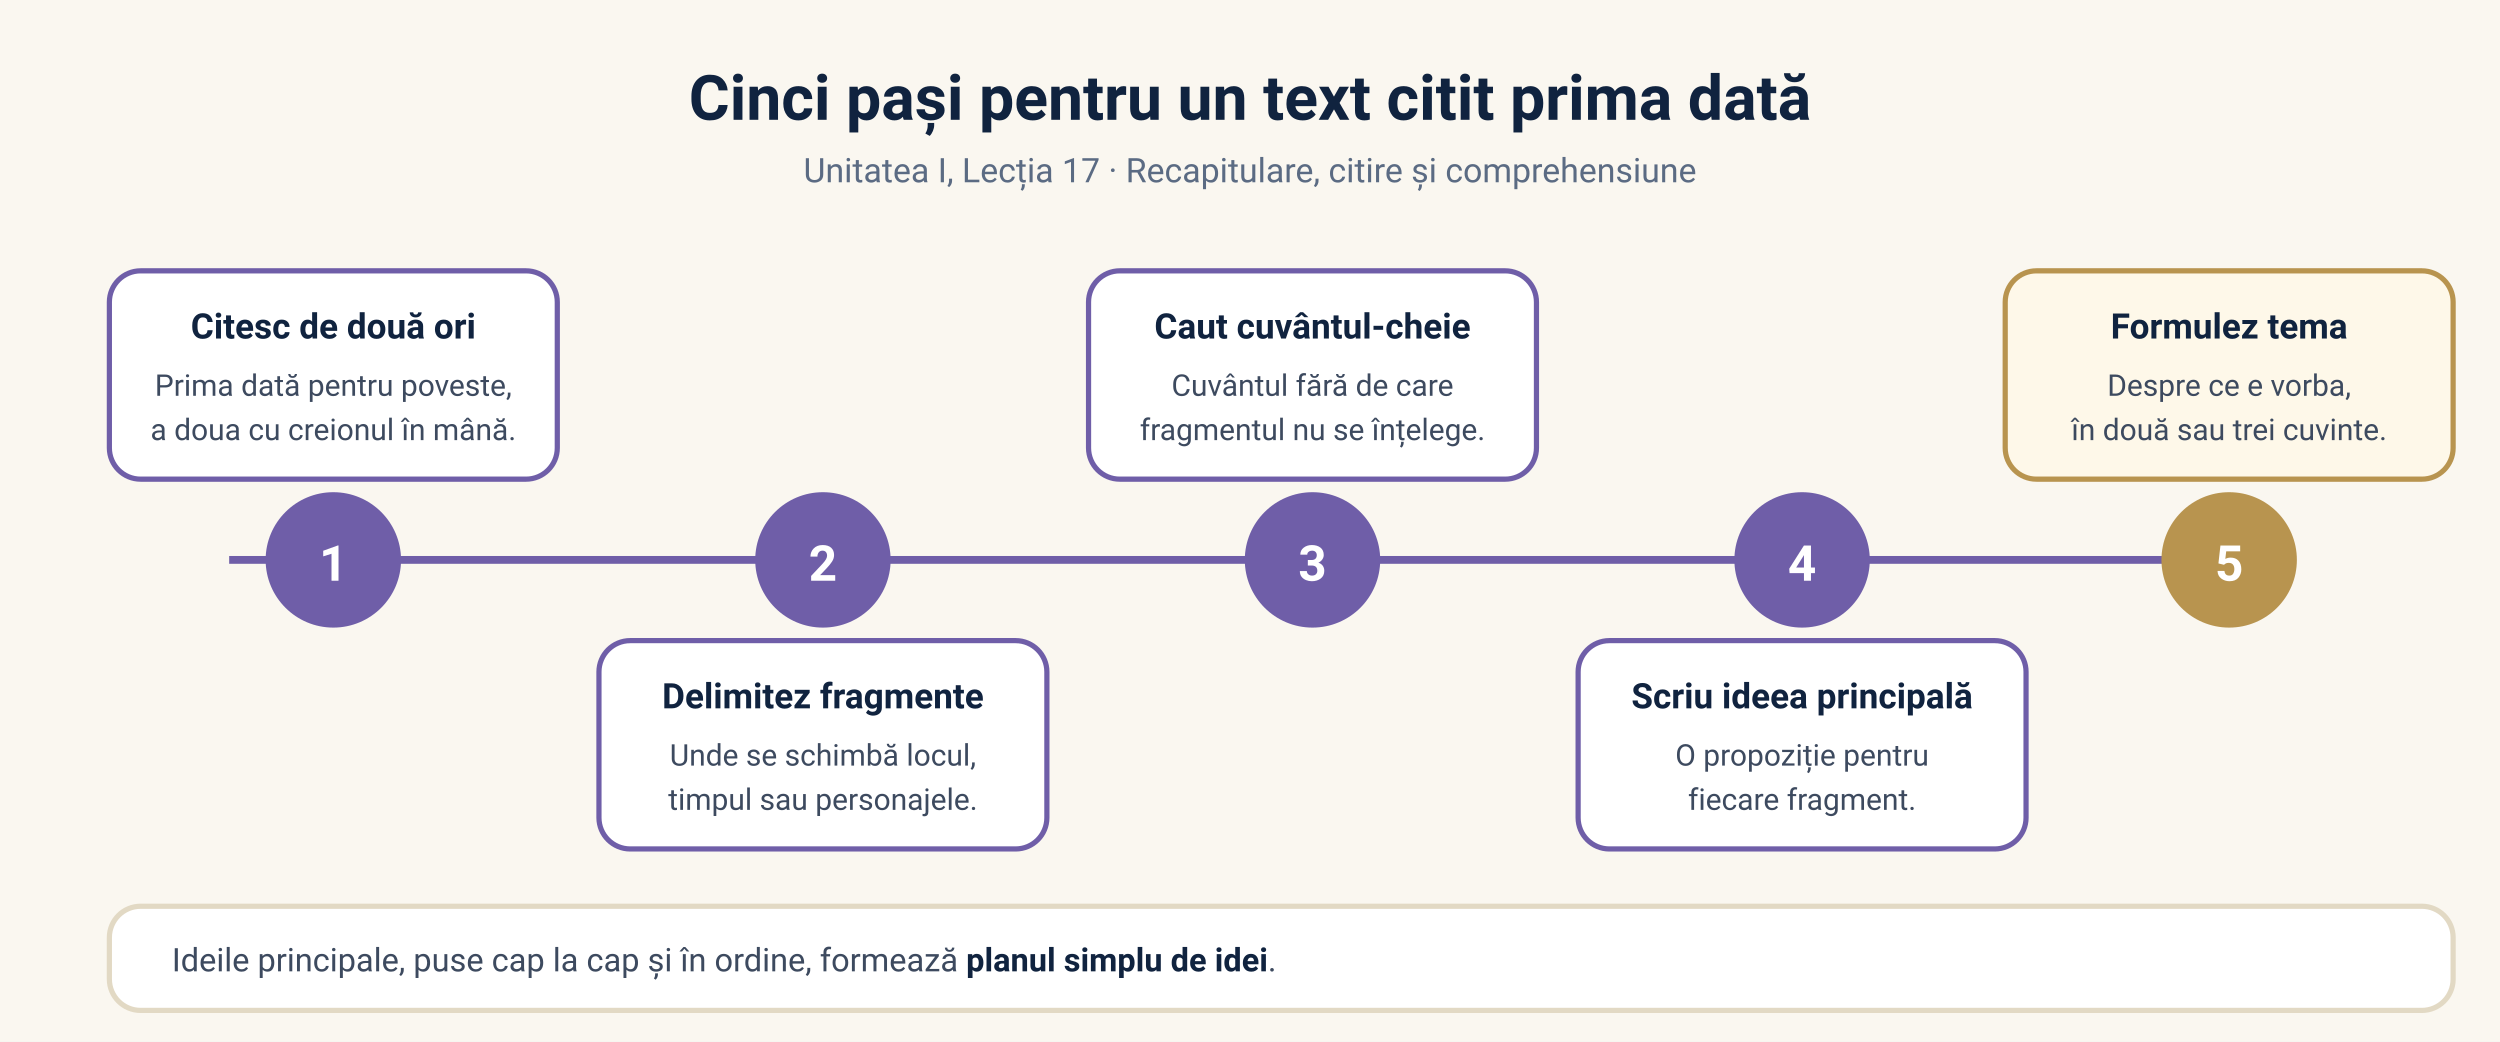
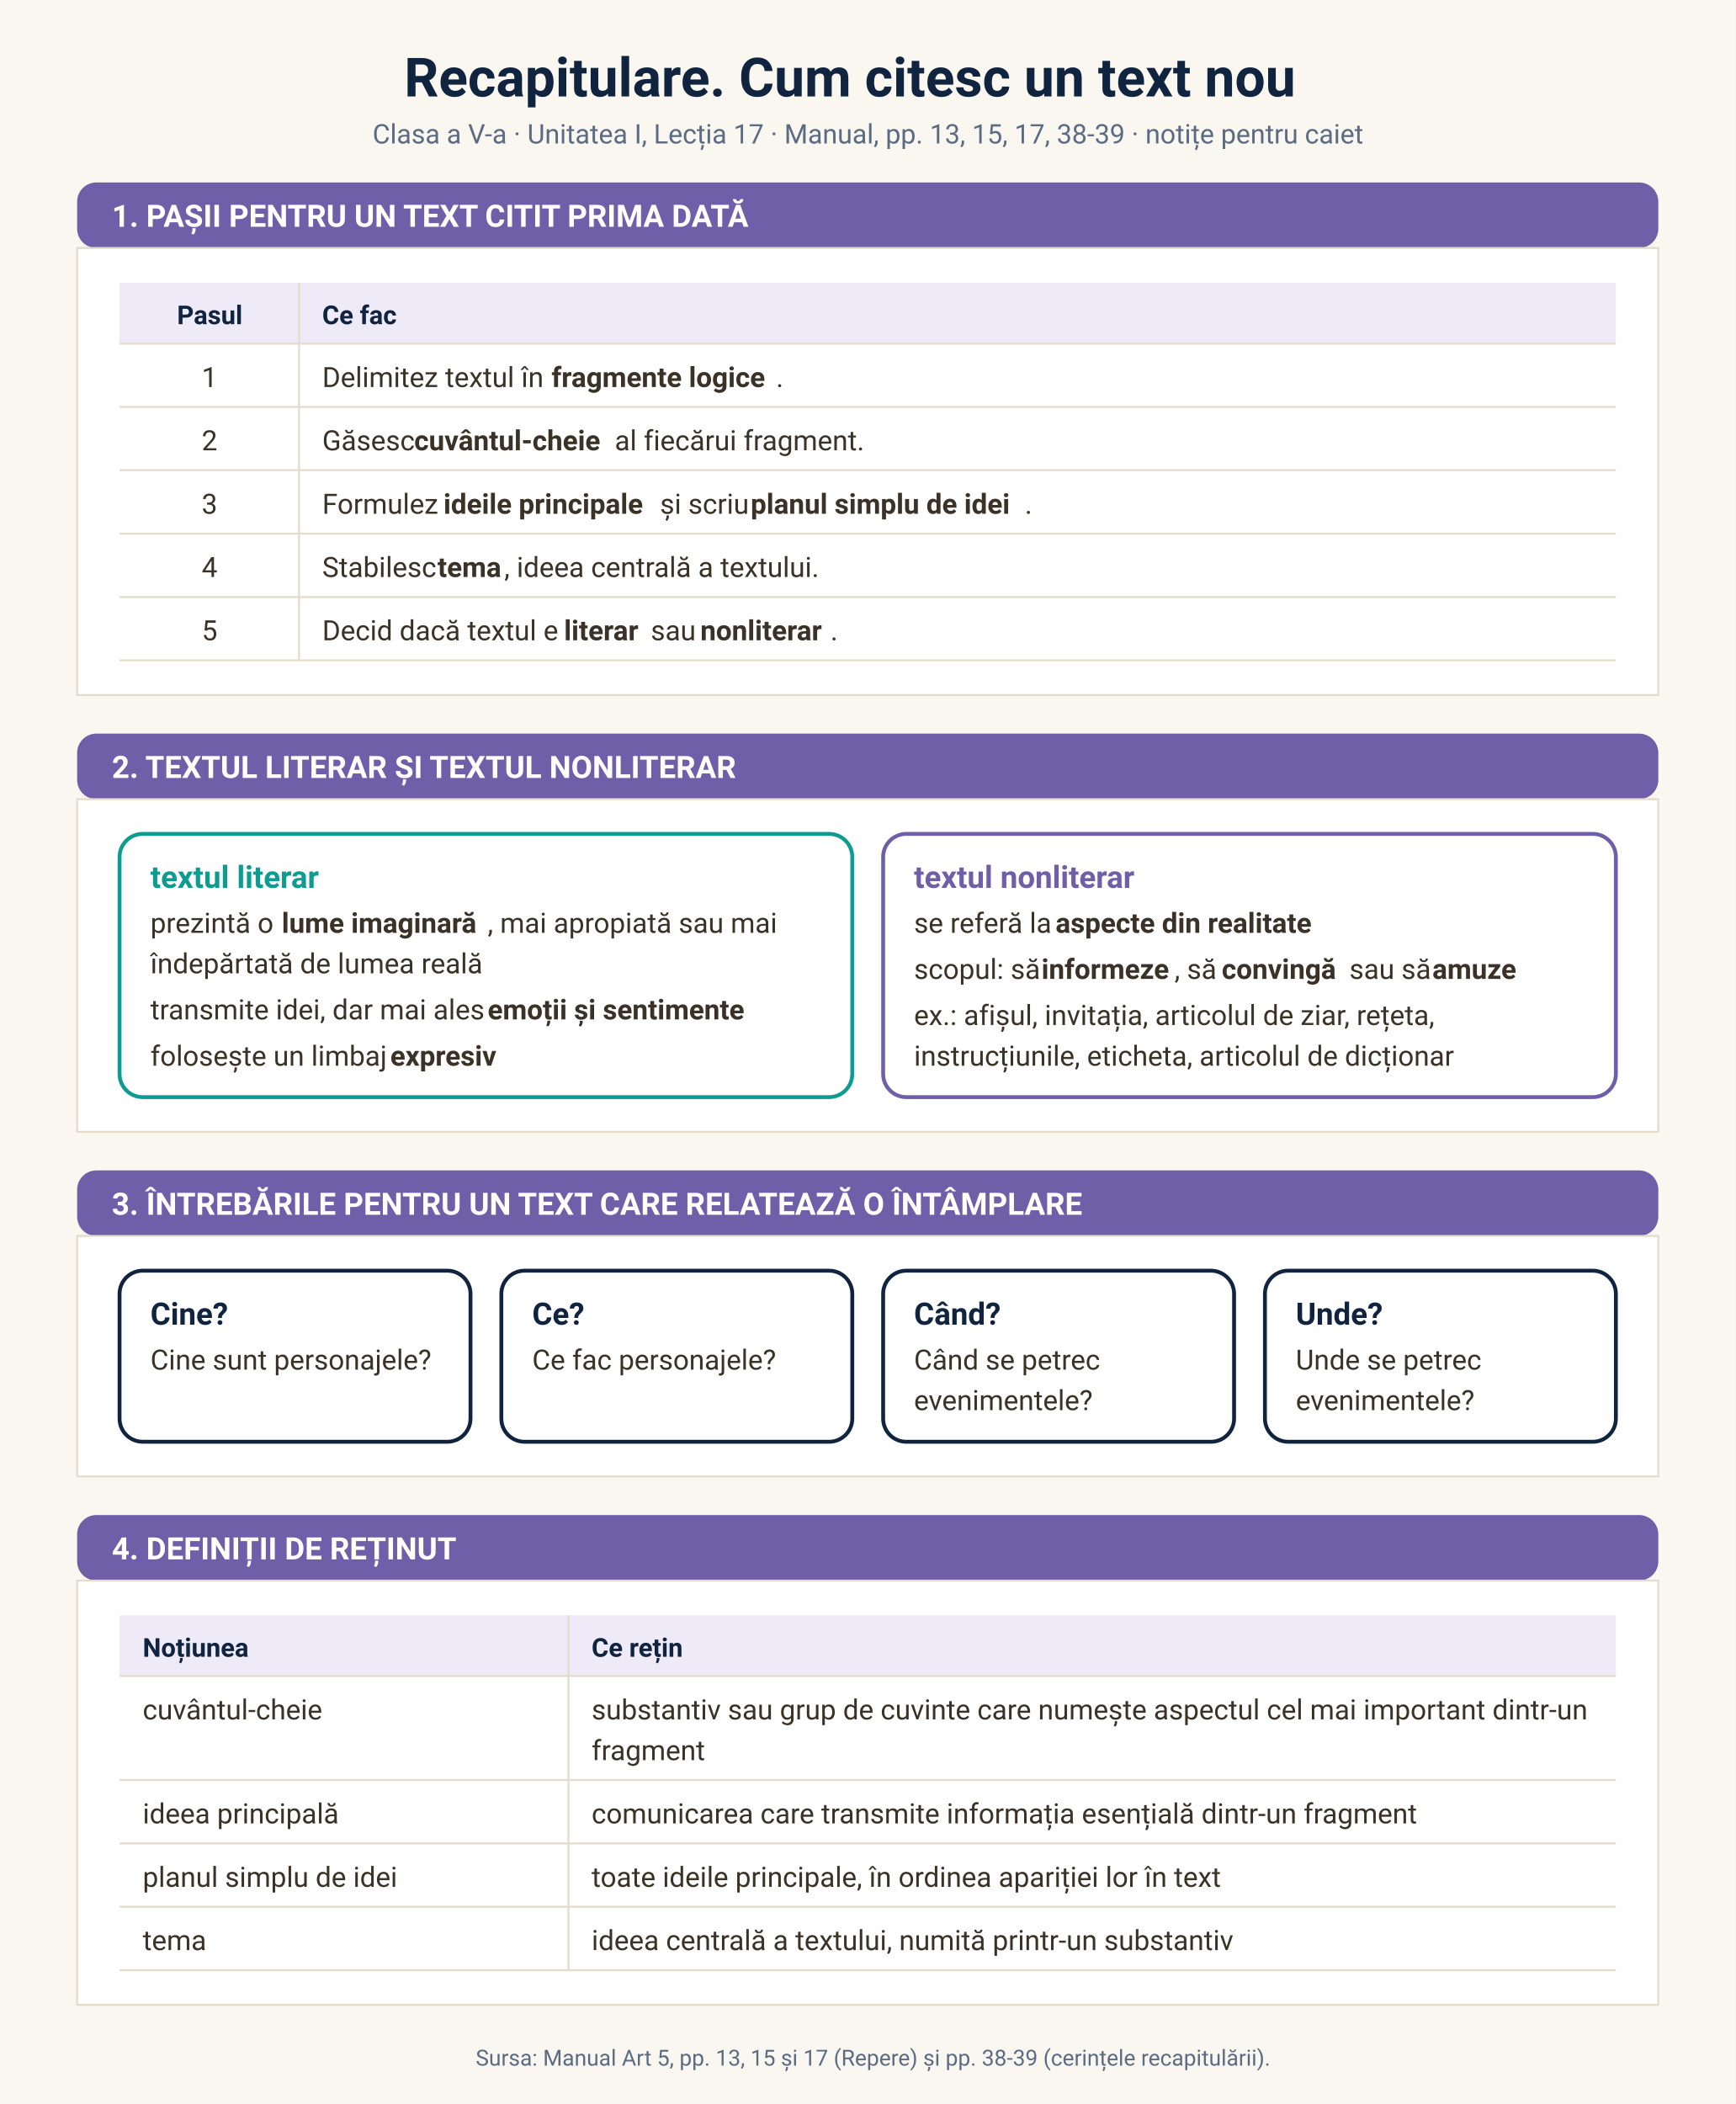
- <svg xmlns="http://www.w3.org/2000/svg" viewBox="0 0 960 400" font-family="'Segoe UI', 'Plus Jakarta Sans', -apple-system, Roboto, sans-serif">
-   <rect width="960" height="400" fill="#faf7f0" />
-   <text x="480" y="46" text-anchor="middle" font-size="24" font-weight="700" fill="#10233f">Cinci pași pentru un text citit prima dată</text>
-   <text x="480" y="70" text-anchor="middle" font-size="13" fill="#5b6b83">Unitatea I, Lecția 17 · Recapitulare, citire și comprehensiune</text>
-   <line x1="88" y1="215" x2="872" y2="215" stroke="#6f5ea8" stroke-width="3" />
-   <g>
-     <circle cx="128" cy="215" r="26" fill="#6f5ea8" />
-     <text x="128" y="223" text-anchor="middle" font-size="19" font-weight="700" fill="#ffffff">1</text>
-     <rect x="42" y="104" width="172" height="80" rx="12" fill="#ffffff" stroke="#6f5ea8" stroke-width="2" />
-     <text x="128" y="130" text-anchor="middle" font-size="13.5" font-weight="700" fill="#10233f">Citesc de două ori</text>
-     <text x="128" y="152" text-anchor="middle" font-size="11.5" fill="#3d4a5f">Prima dată pentru poveste,</text>
-     <text x="128" y="169" text-anchor="middle" font-size="11.5" fill="#3d4a5f">a doua cu creionul în mână.</text>
-   </g>
-   <g>
-     <circle cx="316" cy="215" r="26" fill="#6f5ea8" />
-     <text x="316" y="223" text-anchor="middle" font-size="19" font-weight="700" fill="#ffffff">2</text>
-     <rect x="230" y="246" width="172" height="80" rx="12" fill="#ffffff" stroke="#6f5ea8" stroke-width="2" />
-     <text x="316" y="272" text-anchor="middle" font-size="13.5" font-weight="700" fill="#10233f">Delimitez fragmente</text>
-     <text x="316" y="294" text-anchor="middle" font-size="11.5" fill="#3d4a5f">Unde se schimbă locul,</text>
-     <text x="316" y="311" text-anchor="middle" font-size="11.5" fill="#3d4a5f">timpul sau personajele.</text>
-   </g>
-   <g>
-     <circle cx="504" cy="215" r="26" fill="#6f5ea8" />
-     <text x="504" y="223" text-anchor="middle" font-size="19" font-weight="700" fill="#ffffff">3</text>
-     <rect x="418" y="104" width="172" height="80" rx="12" fill="#ffffff" stroke="#6f5ea8" stroke-width="2" />
-     <text x="504" y="130" text-anchor="middle" font-size="13.5" font-weight="700" fill="#10233f">Caut cuvântul-cheie</text>
-     <text x="504" y="152" text-anchor="middle" font-size="11.5" fill="#3d4a5f">Cuvântul fără de care</text>
-     <text x="504" y="169" text-anchor="middle" font-size="11.5" fill="#3d4a5f">fragmentul nu se înțelege.</text>
-   </g>
-   <g>
-     <circle cx="692" cy="215" r="26" fill="#6f5ea8" />
-     <text x="692" y="223" text-anchor="middle" font-size="19" font-weight="700" fill="#ffffff">4</text>
-     <rect x="606" y="246" width="172" height="80" rx="12" fill="#ffffff" stroke="#6f5ea8" stroke-width="2" />
-     <text x="692" y="272" text-anchor="middle" font-size="13.5" font-weight="700" fill="#10233f">Scriu ideea principală</text>
-     <text x="692" y="294" text-anchor="middle" font-size="11.5" fill="#3d4a5f">O propoziție pentru</text>
-     <text x="692" y="311" text-anchor="middle" font-size="11.5" fill="#3d4a5f">fiecare fragment.</text>
-   </g>
-   <g>
-     <circle cx="856" cy="215" r="26" fill="#b8944f" />
-     <text x="856" y="223" text-anchor="middle" font-size="19" font-weight="700" fill="#ffffff">5</text>
-     <rect x="770" y="104" width="172" height="80" rx="12" fill="#fef8e9" stroke="#b8944f" stroke-width="2" />
-     <text x="856" y="130" text-anchor="middle" font-size="13.5" font-weight="700" fill="#10233f">Formulez tema</text>
-     <text x="856" y="152" text-anchor="middle" font-size="11.5" fill="#3d4a5f">Despre ce e vorba,</text>
-     <text x="856" y="169" text-anchor="middle" font-size="11.5" fill="#3d4a5f">în două sau trei cuvinte.</text>
-   </g>
-   <rect x="42" y="348" width="900" height="40" rx="12" fill="#ffffff" stroke="#e2d9c4" stroke-width="2" />
-   <text x="66" y="373" font-size="12.5" fill="#3d4a5f">Ideile principale, puse cap la cap și în ordine, formează <tspan font-weight="700" fill="#10233f">planul simplu de idei</tspan>.</text>
+ <svg xmlns="http://www.w3.org/2000/svg" viewBox="0 0 900 1091" font-family="'Segoe UI', 'Plus Jakarta Sans', -apple-system, Roboto, sans-serif">
+   <rect width="900" height="1091" fill="#faf7f0" />
+   <text x="209.6" y="50.0" font-size="28" fill="#10233f" font-weight="700" textLength="482.2" lengthAdjust="spacing">Recapitulare. Cum citesc un text nou</text>
+   <text x="193.2" y="74.4" font-size="14" fill="#5b6b83" textLength="513.5" lengthAdjust="spacing">Clasa a V-a · Unitatea I, Lecția 17 · Manual, pp. 13, 15, 17, 38-39 · notițe pentru caiet</text>
+   <rect x="40" y="94.6" width="820" height="34" rx="10" fill="#6f5ea8" />
+   <text x="58" y="117.6" font-size="16" font-weight="700" fill="#ffffff">1. PAȘII PENTRU UN TEXT CITIT PRIMA DATĂ</text>
+   <rect x="40" y="128.6" width="820" height="231.8" fill="#ffffff" stroke="#e3dccb" />
+   <rect x="62.0" y="146.6" width="776.0" height="31.6" fill="#efeaf8" />
+   <text x="91.8" y="168.1" font-size="13.5" fill="#10233f" font-weight="700" textLength="33.5" lengthAdjust="spacing">Pasul</text>
+   <text x="167.1" y="168.1" font-size="13.5" fill="#10233f" font-weight="700" textLength="38.3" lengthAdjust="spacing">Ce fac</text>
+   <line x1="62.0" y1="178.2" x2="838.0" y2="178.2" stroke="#e3dccb" />
+   <text x="104.6" y="200.7" font-size="14.5" fill="#3a3226" textLength="7.8" lengthAdjust="spacing">1</text>
+   <text x="167.1" y="200.7" font-size="14.5" fill="#3a3226" textLength="115.0" lengthAdjust="spacing">Delimitez textul în</text>
+   <text x="286.0" y="200.7" font-size="14.5" fill="#3a3226" font-weight="700" textLength="116.4" lengthAdjust="spacing">fragmente logice</text>
+   <text x="402.5" y="200.7" font-size="14.5" fill="#3a3226" textLength="3.2" lengthAdjust="spacing">.</text>
+   <line x1="62.0" y1="211.0" x2="838.0" y2="211.0" stroke="#e3dccb" />
+   <text x="104.6" y="233.5" font-size="14.5" fill="#3a3226" textLength="7.8" lengthAdjust="spacing">2</text>
+   <text x="167.1" y="233.5" font-size="14.5" fill="#3a3226" textLength="43.8" lengthAdjust="spacing">Găsesc</text>
+   <text x="214.8" y="233.5" font-size="14.5" fill="#3a3226" font-weight="700" textLength="100.0" lengthAdjust="spacing">cuvântul-cheie</text>
+   <text x="318.8" y="233.5" font-size="14.5" fill="#3a3226" textLength="127.0" lengthAdjust="spacing">al fiecărui fragment.</text>
+   <line x1="62.0" y1="243.8" x2="838.0" y2="243.8" stroke="#e3dccb" />
+   <text x="104.6" y="266.4" font-size="14.5" fill="#3a3226" textLength="7.8" lengthAdjust="spacing">3</text>
+   <text x="167.1" y="266.4" font-size="14.5" fill="#3a3226" textLength="59.0" lengthAdjust="spacing">Formulez</text>
+   <text x="230.0" y="266.4" font-size="14.5" fill="#3a3226" font-weight="700" textLength="108.3" lengthAdjust="spacing">ideile principale</text>
+   <text x="342.3" y="266.4" font-size="14.5" fill="#3a3226" textLength="43.1" lengthAdjust="spacing">și scriu</text>
+   <text x="389.3" y="266.4" font-size="14.5" fill="#3a3226" font-weight="700" textLength="142.2" lengthAdjust="spacing">planul simplu de idei</text>
+   <text x="531.5" y="266.4" font-size="14.5" fill="#3a3226" textLength="3.2" lengthAdjust="spacing">.</text>
+   <line x1="62.0" y1="276.7" x2="838.0" y2="276.7" stroke="#e3dccb" />
+   <text x="104.6" y="299.2" font-size="14.5" fill="#3a3226" textLength="7.8" lengthAdjust="spacing">4</text>
+   <text x="167.1" y="299.2" font-size="14.5" fill="#3a3226" textLength="55.8" lengthAdjust="spacing">Stabilesc</text>
+   <text x="226.9" y="299.2" font-size="14.5" fill="#3a3226" font-weight="700" textLength="34.7" lengthAdjust="spacing">tema</text>
+   <text x="261.5" y="299.2" font-size="14.5" fill="#3a3226" textLength="162.3" lengthAdjust="spacing">, ideea centrală a textului.</text>
+   <line x1="62.0" y1="309.6" x2="838.0" y2="309.6" stroke="#e3dccb" />
+   <text x="104.6" y="332.0" font-size="14.5" fill="#3a3226" textLength="7.8" lengthAdjust="spacing">5</text>
+   <text x="167.1" y="332.0" font-size="14.5" fill="#3a3226" textLength="121.5" lengthAdjust="spacing">Decid dacă textul e</text>
+   <text x="292.5" y="332.0" font-size="14.5" fill="#3a3226" font-weight="700" textLength="41.0" lengthAdjust="spacing">literar</text>
+   <text x="337.5" y="332.0" font-size="14.5" fill="#3a3226" textLength="21.8" lengthAdjust="spacing">sau</text>
+   <text x="363.2" y="332.0" font-size="14.5" fill="#3a3226" font-weight="700" textLength="67.6" lengthAdjust="spacing">nonliterar</text>
+   <text x="430.7" y="332.0" font-size="14.5" fill="#3a3226" textLength="3.2" lengthAdjust="spacing">.</text>
+   <line x1="62.0" y1="342.4" x2="838.0" y2="342.4" stroke="#e3dccb" />
+   <line x1="155.1" y1="146.6" x2="155.1" y2="342.4" stroke="#e3dccb" />
+   <rect x="40" y="380.4" width="820" height="34" rx="10" fill="#6f5ea8" />
+   <text x="58" y="403.4" font-size="16" font-weight="700" fill="#ffffff">2. TEXTUL LITERAR ȘI TEXTUL NONLITERAR</text>
+   <rect x="40" y="414.4" width="820" height="172.5" fill="#ffffff" stroke="#e3dccb" />
+   <rect x="62.0" y="432.4" width="380.0" height="136.5" rx="12" fill="#ffffff" stroke="#0d9c92" stroke-width="2" />
+   <text x="78.0" y="460.4" font-size="16" fill="#0d9c92" font-weight="700" textLength="93.9" lengthAdjust="spacing">textul literar</text>
+   <text x="78.0" y="483.7" font-size="14.5" fill="#3a3226" textLength="64.2" lengthAdjust="spacing">prezintă o</text>
+   <text x="146.1" y="483.7" font-size="14.5" fill="#3a3226" font-weight="700" textLength="106.7" lengthAdjust="spacing">lume imaginară</text>
+   <text x="252.9" y="483.7" font-size="14.5" fill="#3a3226" textLength="148.6" lengthAdjust="spacing">, mai apropiată sau mai</text>
+   <text x="78.0" y="504.7" font-size="14.5" fill="#3a3226" textLength="171.4" lengthAdjust="spacing">îndepărtată de lumea reală</text>
+   <text x="78.0" y="528.6" font-size="14.5" fill="#3a3226" textLength="171.0" lengthAdjust="spacing">transmite idei, dar mai ales</text>
+   <text x="252.9" y="528.6" font-size="14.5" fill="#3a3226" font-weight="700" textLength="138.6" lengthAdjust="spacing">emoții și sentimente</text>
+   <text x="78.0" y="552.6" font-size="14.5" fill="#3a3226" textLength="120.5" lengthAdjust="spacing">folosește un limbaj</text>
+   <text x="202.4" y="552.6" font-size="14.5" fill="#3a3226" font-weight="700" textLength="56.7" lengthAdjust="spacing">expresiv</text>
+   <rect x="458.0" y="432.4" width="380.0" height="136.5" rx="12" fill="#ffffff" stroke="#6f5ea8" stroke-width="2" />
+   <text x="474.0" y="460.4" font-size="16" fill="#6f5ea8" font-weight="700" textLength="123.2" lengthAdjust="spacing">textul nonliterar</text>
+   <text x="474.0" y="483.7" font-size="14.5" fill="#3a3226" textLength="69.5" lengthAdjust="spacing">se referă la</text>
+   <text x="547.4" y="483.7" font-size="14.5" fill="#3a3226" font-weight="700" textLength="138.0" lengthAdjust="spacing">aspecte din realitate</text>
+   <text x="474.0" y="507.6" font-size="14.5" fill="#3a3226" textLength="62.2" lengthAdjust="spacing">scopul: să</text>
+   <text x="540.1" y="507.6" font-size="14.5" fill="#3a3226" font-weight="700" textLength="69.0" lengthAdjust="spacing">informeze</text>
+   <text x="609.1" y="507.6" font-size="14.5" fill="#3a3226" textLength="20.6" lengthAdjust="spacing">, să</text>
+   <text x="633.6" y="507.6" font-size="14.5" fill="#3a3226" font-weight="700" textLength="62.2" lengthAdjust="spacing">convingă</text>
+   <text x="699.8" y="507.6" font-size="14.5" fill="#3a3226" textLength="39.1" lengthAdjust="spacing">sau să</text>
+   <text x="742.8" y="507.6" font-size="14.5" fill="#3a3226" font-weight="700" textLength="44.8" lengthAdjust="spacing">amuze</text>
+   <text x="474.0" y="531.5" font-size="14.5" fill="#3a3226" textLength="267.7" lengthAdjust="spacing">ex.: afișul, invitația, articolul de ziar, rețeta,</text>
+   <text x="474.0" y="552.6" font-size="14.5" fill="#3a3226" textLength="278.8" lengthAdjust="spacing">instrucțiunile, eticheta, articolul de dicționar</text>
+   <rect x="40" y="606.9" width="820" height="34" rx="10" fill="#6f5ea8" />
+   <text x="58" y="629.9" font-size="16" font-weight="700" fill="#ffffff">3. ÎNTREBĂRILE PENTRU UN TEXT CARE RELATEAZĂ O ÎNTÂMPLARE</text>
+   <rect x="40" y="640.9" width="820" height="124.7" fill="#ffffff" stroke="#e3dccb" />
+   <rect x="62.0" y="658.9" width="182.0" height="88.7" rx="12" fill="#ffffff" stroke="#10233f" stroke-width="2" />
+   <text x="78.0" y="686.9" font-size="16" fill="#10233f" font-weight="700" textLength="39.8" lengthAdjust="spacing">Cine?</text>
+   <text x="78.0" y="710.2" font-size="14.5" fill="#3a3226" textLength="143.7" lengthAdjust="spacing">Cine sunt personajele?</text>
+   <rect x="260.0" y="658.9" width="182.0" height="88.7" rx="12" fill="#ffffff" stroke="#10233f" stroke-width="2" />
+   <text x="276.0" y="686.9" font-size="16" fill="#10233f" font-weight="700" textLength="25.6" lengthAdjust="spacing">Ce?</text>
+   <text x="276.0" y="710.2" font-size="14.5" fill="#3a3226" textLength="123.0" lengthAdjust="spacing">Ce fac personajele?</text>
+   <rect x="458.0" y="658.9" width="182.0" height="88.7" rx="12" fill="#ffffff" stroke="#10233f" stroke-width="2" />
+   <text x="474.0" y="686.9" font-size="16" fill="#10233f" font-weight="700" textLength="45.3" lengthAdjust="spacing">Când?</text>
+   <text x="474.0" y="710.2" font-size="14.5" fill="#3a3226" textLength="95.0" lengthAdjust="spacing">Când se petrec</text>
+   <text x="474.0" y="731.2" font-size="14.5" fill="#3a3226" textLength="92.1" lengthAdjust="spacing">evenimentele?</text>
+   <rect x="656.0" y="658.9" width="182.0" height="88.7" rx="12" fill="#ffffff" stroke="#10233f" stroke-width="2" />
+   <text x="672.0" y="686.9" font-size="16" fill="#10233f" font-weight="700" textLength="46.9" lengthAdjust="spacing">Unde?</text>
+   <text x="672.0" y="710.2" font-size="14.5" fill="#3a3226" textLength="96.1" lengthAdjust="spacing">Unde se petrec</text>
+   <text x="672.0" y="731.2" font-size="14.5" fill="#3a3226" textLength="92.1" lengthAdjust="spacing">evenimentele?</text>
+   <rect x="40" y="785.6" width="820" height="34" rx="10" fill="#6f5ea8" />
+   <text x="58" y="808.6" font-size="16" font-weight="700" fill="#ffffff">4. DEFINIȚII DE REȚINUT</text>
+   <rect x="40" y="819.6" width="820" height="220.0" fill="#ffffff" stroke="#e3dccb" />
+   <rect x="62.0" y="837.6" width="776.0" height="31.6" fill="#efeaf8" />
+   <text x="74.0" y="859.1" font-size="13.5" fill="#10233f" font-weight="700" textLength="59.0" lengthAdjust="spacing">Noțiunea</text>
+   <text x="306.8" y="859.1" font-size="13.5" fill="#10233f" font-weight="700" textLength="49.4" lengthAdjust="spacing">Ce rețin</text>
+   <line x1="62.0" y1="869.1" x2="838.0" y2="869.1" stroke="#e3dccb" />
+   <text x="74.0" y="891.6" font-size="14.5" fill="#3a3226" textLength="93.5" lengthAdjust="spacing">cuvântul-cheie</text>
+   <text x="306.8" y="891.6" font-size="14.5" fill="#3a3226" textLength="514.4" lengthAdjust="spacing">substantiv sau grup de cuvinte care numește aspectul cel mai important dintr-un</text>
+   <text x="306.8" y="912.7" font-size="14.5" fill="#3a3226" textLength="58.7" lengthAdjust="spacing">fragment</text>
+   <line x1="62.0" y1="923.0" x2="838.0" y2="923.0" stroke="#e3dccb" />
+   <text x="74.0" y="945.5" font-size="14.5" fill="#3a3226" textLength="100.8" lengthAdjust="spacing">ideea principală</text>
+   <text x="306.8" y="945.5" font-size="14.5" fill="#3a3226" textLength="425.1" lengthAdjust="spacing">comunicarea care transmite informația esențială dintr-un fragment</text>
+   <line x1="62.0" y1="955.9" x2="838.0" y2="955.9" stroke="#e3dccb" />
+   <text x="74.0" y="978.4" font-size="14.5" fill="#3a3226" textLength="132.7" lengthAdjust="spacing">planul simplu de idei</text>
+   <text x="306.8" y="978.4" font-size="14.5" fill="#3a3226" textLength="329.3" lengthAdjust="spacing">toate ideile principale, în ordinea apariției lor în text</text>
+   <line x1="62.0" y1="988.7" x2="838.0" y2="988.7" stroke="#e3dccb" />
+   <text x="74.0" y="1011.2" font-size="14.5" fill="#3a3226" textLength="32.3" lengthAdjust="spacing">tema</text>
+   <text x="306.8" y="1011.2" font-size="14.5" fill="#3a3226" textLength="334.4" lengthAdjust="spacing">ideea centrală a textului, numită printr-un substantiv</text>
+   <line x1="62.0" y1="1021.6" x2="838.0" y2="1021.6" stroke="#e3dccb" />
+   <line x1="294.8" y1="837.6" x2="294.8" y2="1021.6" stroke="#e3dccb" />
+   <text x="246.7" y="1071.1" font-size="11.5" fill="#5b6b83" textLength="406.6" lengthAdjust="spacing">Sursa: Manual Art 5, pp. 13, 15 și 17 (Repere) și pp. 38-39 (cerințele recapitulării).</text>
</svg>
